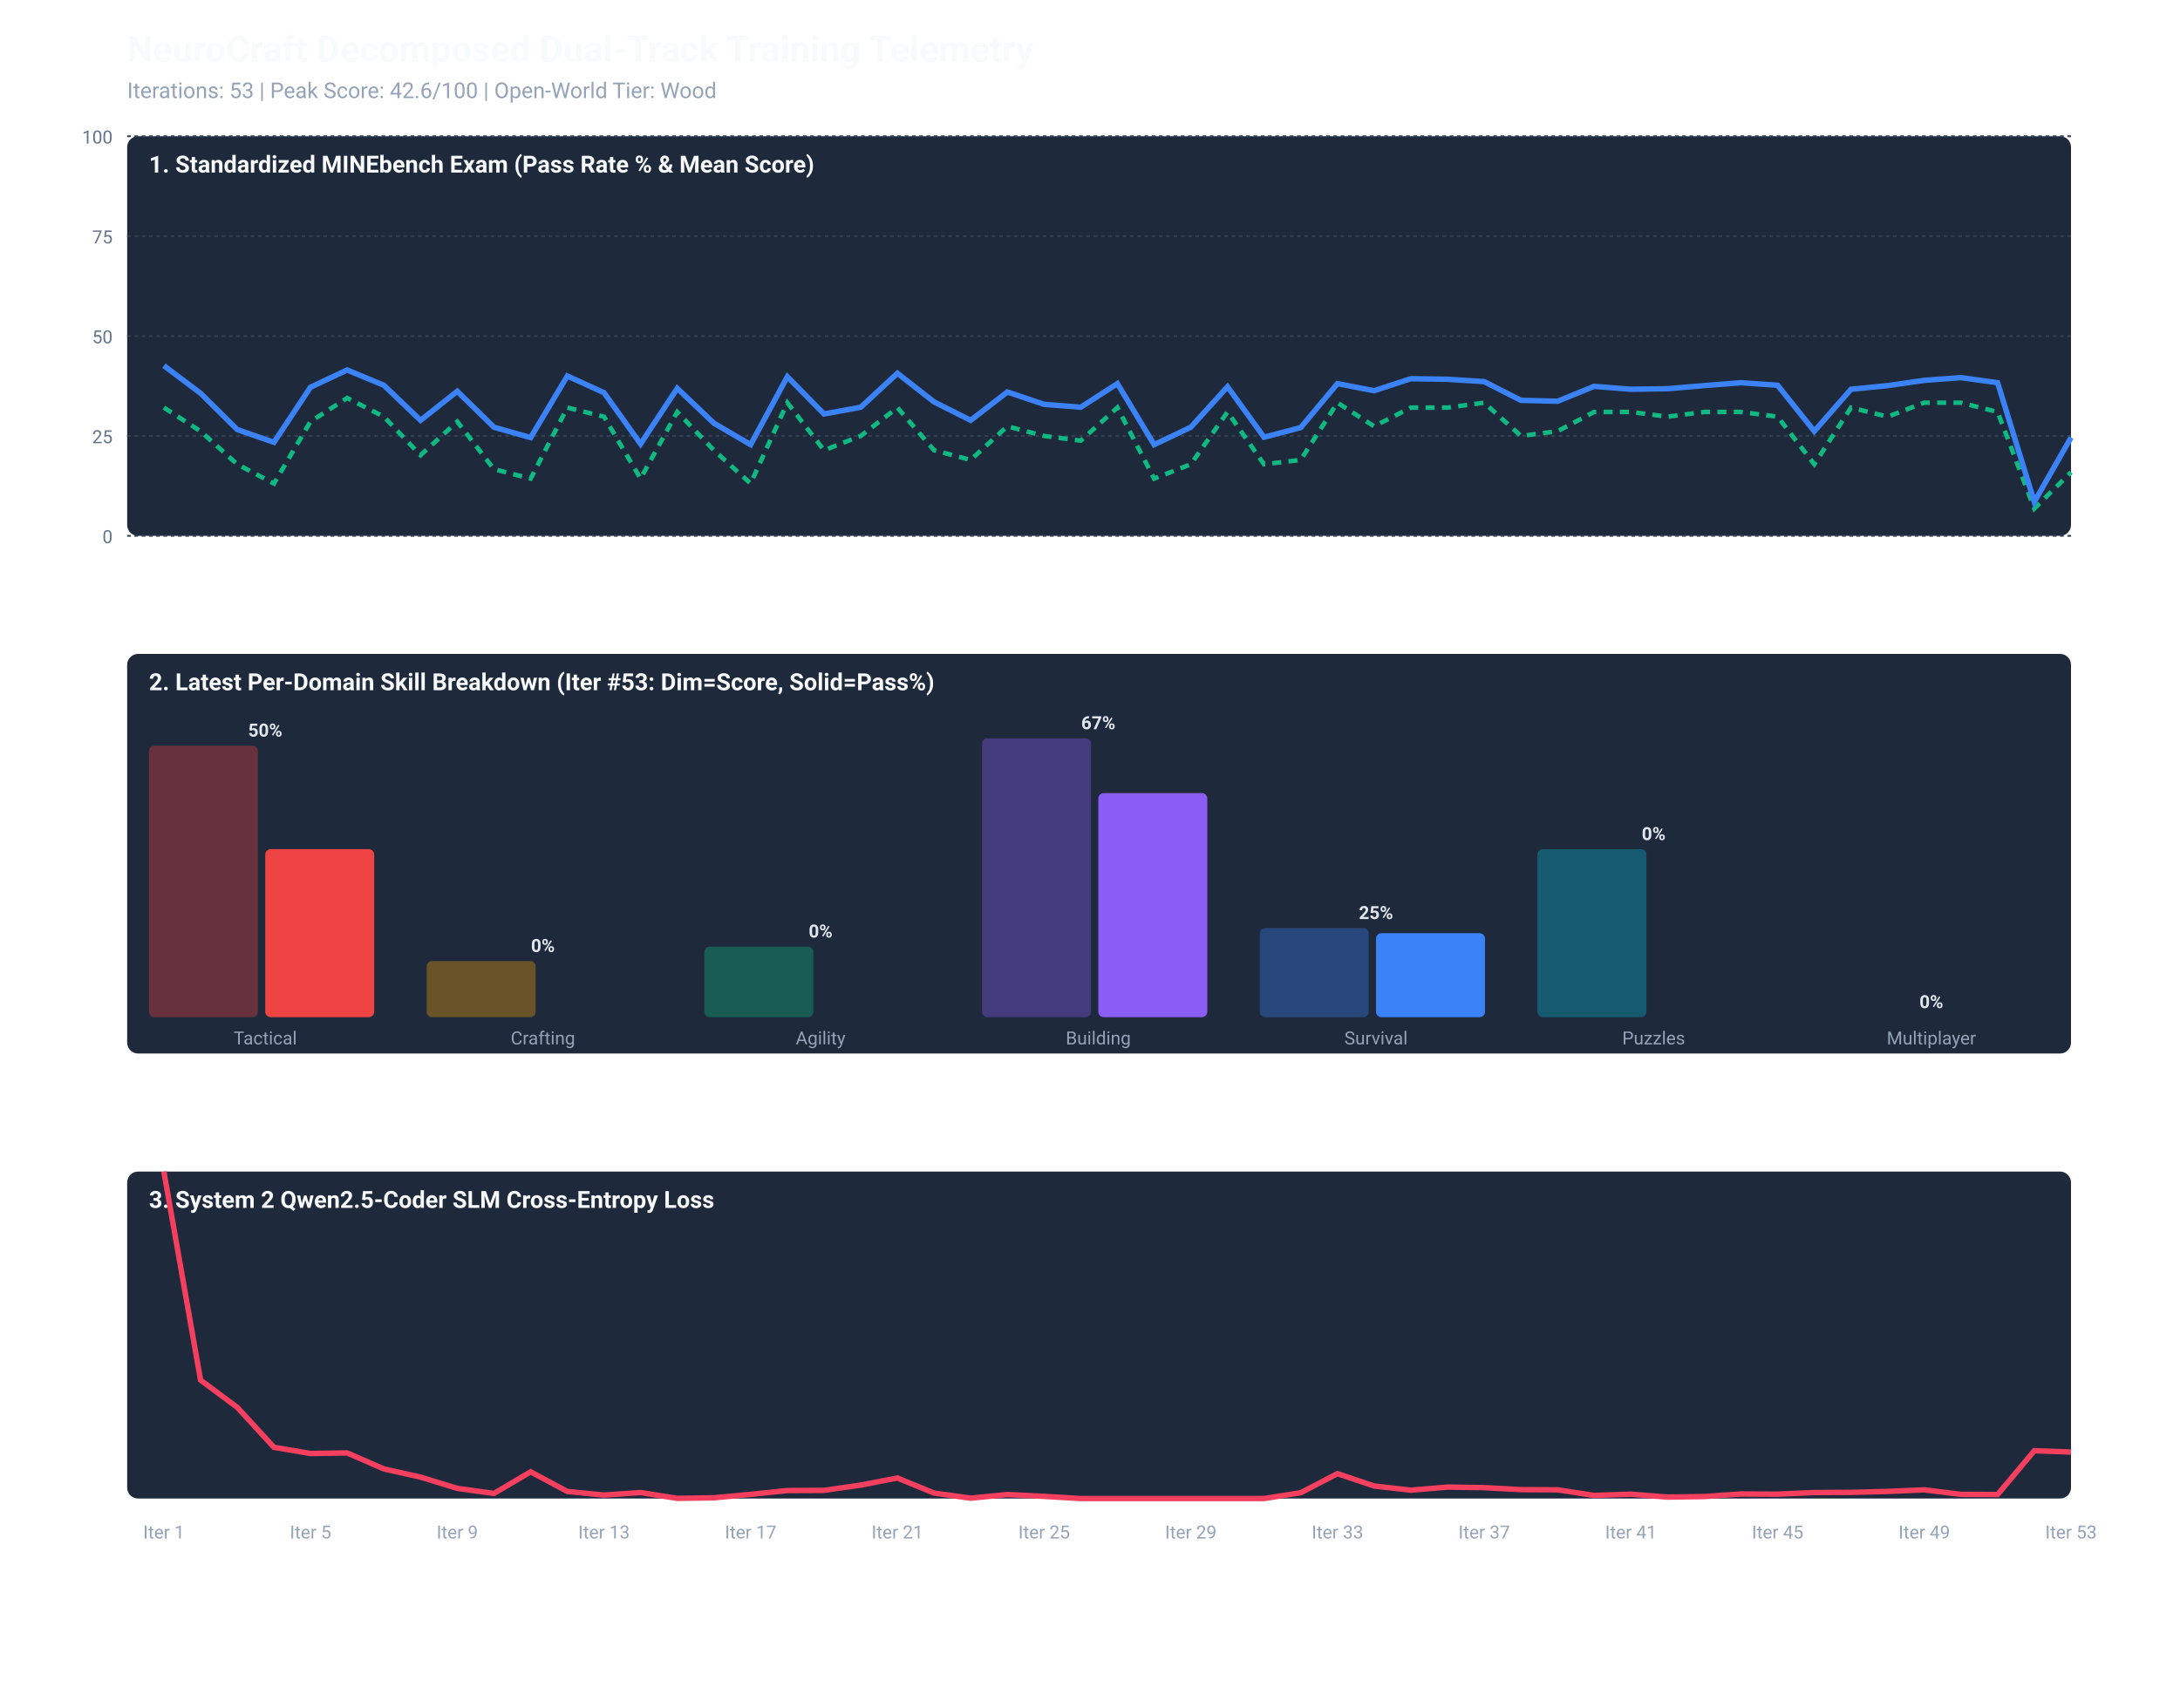
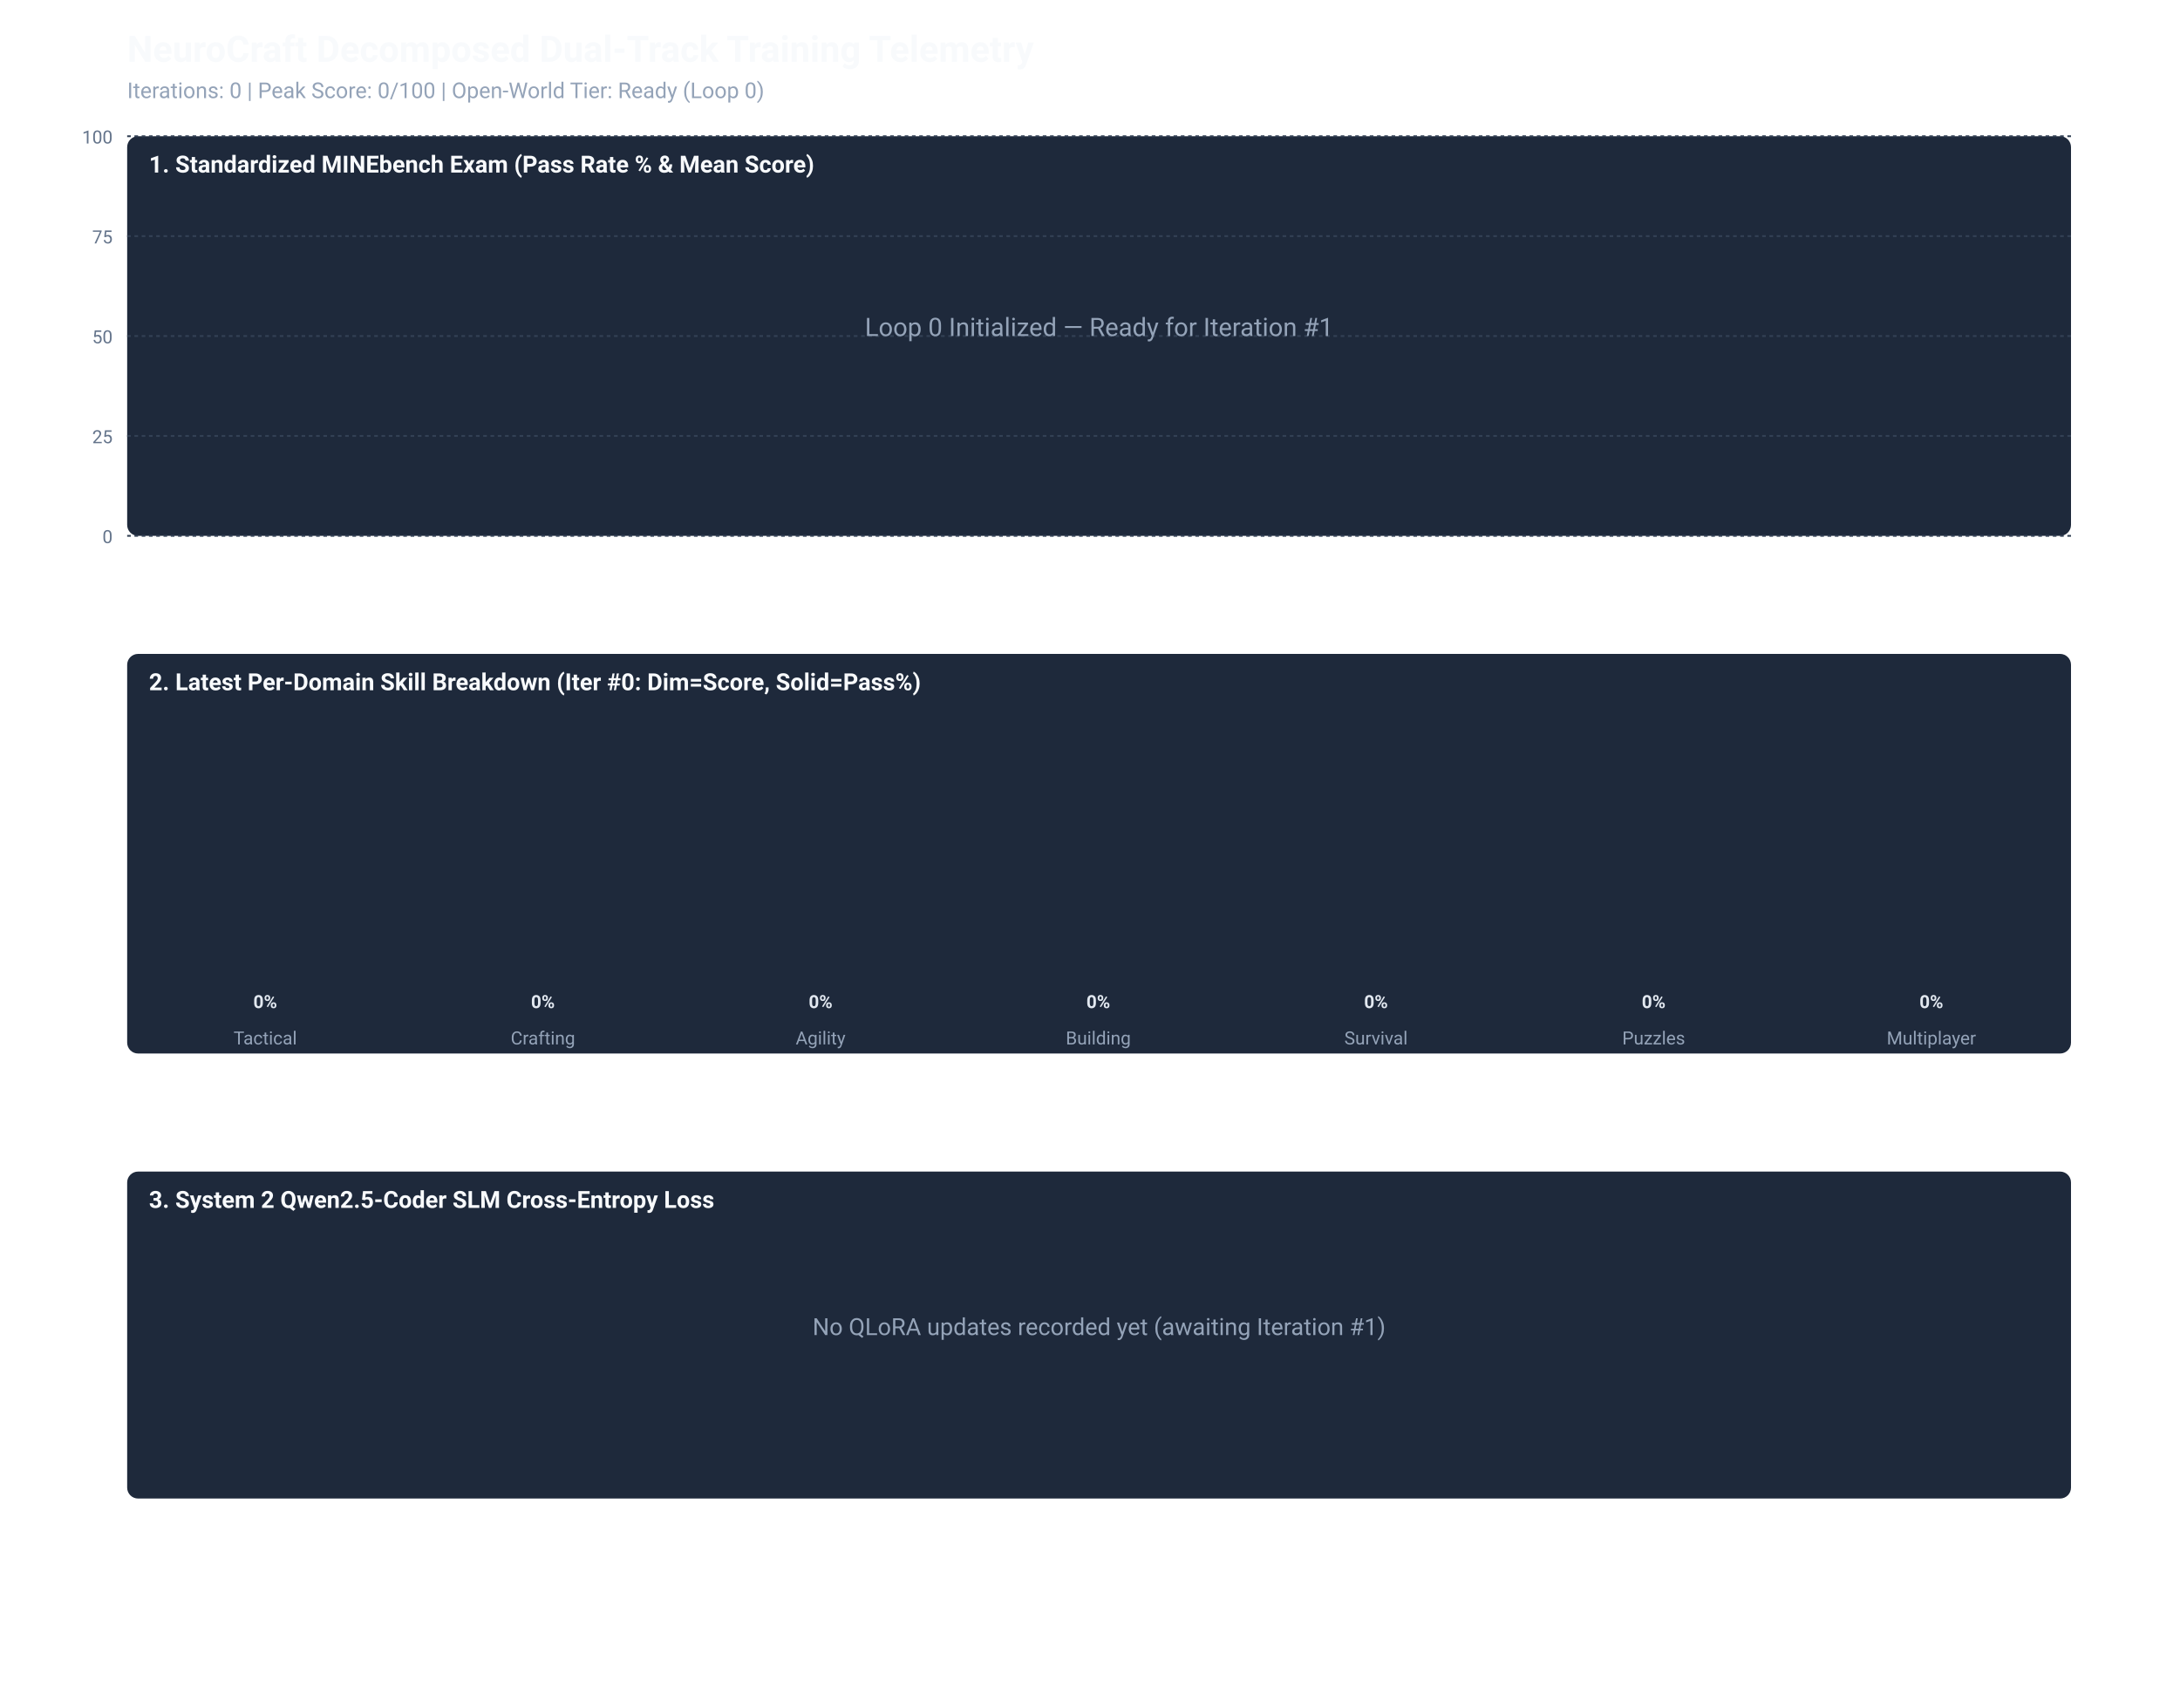
<svg xmlns="http://www.w3.org/2000/svg" viewBox="0 0 1200 940" width="1200" height="940" style="background-color: #0b1120; font-family: -apple-system, BlinkMacSystemFont, 'Segoe UI', Roboto, sans-serif;">
  <text x="70" y="34" fill="#f8fafc" font-size="20" font-weight="bold">NeuroCraft Decomposed Dual-Track Training Telemetry</text>
-   <text x="70" y="54" fill="#94a3b8" font-size="12">Iterations: 53 | Peak Score: 42.6/100 | Open-World Tier: Wood</text>
+   <text x="70" y="54" fill="#94a3b8" font-size="12">Iterations: 0 | Peak Score: 0/100 | Open-World Tier: Ready (Loop 0)</text>
  <rect x="70" y="75" width="1070" height="220" fill="#1e293b" rx="6" />
  <text x="82" y="95" fill="#f8fafc" font-size="13" font-weight="bold">1. Standardized MINEbench Exam (Pass Rate % &amp; Mean Score)</text>
  <line x1="70" y1="295" x2="1140" y2="295" stroke="#334155" stroke-width="1" stroke-dasharray="2,2" />
  <text x="62" y="299" fill="#64748b" font-size="10" text-anchor="end">0</text>
  <line x1="70" y1="240" x2="1140" y2="240" stroke="#334155" stroke-width="1" stroke-dasharray="2,2" />
  <text x="62" y="244" fill="#64748b" font-size="10" text-anchor="end">25</text>
  <line x1="70" y1="185" x2="1140" y2="185" stroke="#334155" stroke-width="1" stroke-dasharray="2,2" />
  <text x="62" y="189" fill="#64748b" font-size="10" text-anchor="end">50</text>
  <line x1="70" y1="130" x2="1140" y2="130" stroke="#334155" stroke-width="1" stroke-dasharray="2,2" />
  <text x="62" y="134" fill="#64748b" font-size="10" text-anchor="end">75</text>
  <line x1="70" y1="75" x2="1140" y2="75" stroke="#334155" stroke-width="1" stroke-dasharray="2,2" />
  <text x="62" y="79" fill="#64748b" font-size="10" text-anchor="end">100</text>
-   <path d="M 90.2 224.4 L 110.4 237.4 L 130.6 255.6 L 150.8 266.2 L 170.9 232.1 L 191.1 219.1 L 211.3 229.4 L 231.5 250.6 L 251.7 232.1 L 271.9 258.3 L 292.1 263.5 L 312.3 224.4 L 332.5 229.4 L 352.6 263.5 L 372.8 226.8 L 393.0 247.9 L 413.2 266.2 L 433.4 221.7 L 453.6 247.9 L 473.8 240.0 L 494.0 224.4 L 514.2 247.9 L 534.3 253.2 L 554.5 234.7 L 574.7 240.0 L 594.9 242.6 L 615.1 224.4 L 635.3 263.5 L 655.5 255.6 L 675.7 226.8 L 695.8 255.6 L 716.0 253.2 L 736.2 221.7 L 756.4 234.7 L 776.6 224.4 L 796.8 224.4 L 817.0 221.7 L 837.2 240.0 L 857.4 237.4 L 877.5 226.8 L 897.7 226.8 L 917.9 229.4 L 938.1 226.8 L 958.3 226.8 L 978.5 229.4 L 998.7 255.6 L 1018.9 224.4 L 1039.1 229.4 L 1059.2 221.7 L 1079.4 221.7 L 1099.6 226.8 L 1119.8 280.0 L 1140.0 260.0" fill="none" stroke="#10b981" stroke-width="2.5" stroke-dasharray="5,4" />
-   <path d="M 90.2 201.3 L 110.4 216.5 L 130.6 236.5 L 150.8 243.5 L 170.9 213.2 L 191.1 203.7 L 211.3 212.1 L 231.5 231.4 L 251.7 215.4 L 271.9 235.2 L 292.1 240.9 L 312.3 207.0 L 332.5 216.2 L 352.6 244.4 L 372.8 213.8 L 393.0 233.0 L 413.2 244.8 L 433.4 207.4 L 453.6 227.9 L 473.8 224.2 L 494.0 205.5 L 514.2 221.3 L 534.3 231.4 L 554.5 215.8 L 574.7 222.6 L 594.9 224.2 L 615.1 211.2 L 635.3 244.8 L 655.5 235.2 L 675.7 212.9 L 695.8 240.7 L 716.0 235.4 L 736.2 211.2 L 756.4 215.1 L 776.6 208.5 L 796.8 208.8 L 817.0 210.1 L 837.2 220.4 L 857.4 220.9 L 877.5 212.7 L 897.7 214.3 L 917.9 214.0 L 938.1 212.3 L 958.3 210.7 L 978.5 212.1 L 998.7 237.4 L 1018.9 214.3 L 1039.1 212.3 L 1059.2 209.4 L 1079.4 207.9 L 1099.6 210.7 L 1119.8 276.3 L 1140.0 240.9" fill="none" stroke="#3b82f6" stroke-width="3" />
+   <text x="605" y="185" fill="#94a3b8" font-size="14" text-anchor="middle">Loop 0 Initialized — Ready for Iteration #1</text>
  <rect x="70" y="360" width="1070" height="220" fill="#1e293b" rx="6" />
-   <text x="82" y="380" fill="#f8fafc" font-size="13" font-weight="bold">2. Latest Per-Domain Skill Breakdown (Iter #53: Dim=Score, Solid=Pass%)</text>
-   <rect x="82" y="410.52" width="60" height="149.48" fill="#ef4444" fill-opacity="0.35" rx="3" />
-   <rect x="146" y="467.5" width="60" height="92.5" fill="#ef4444" rx="3" />
-   <text x="146" y="405.52" fill="#e2e8f0" font-size="10" font-weight="bold" text-anchor="middle">50%</text>
+   <text x="82" y="380" fill="#f8fafc" font-size="13" font-weight="bold">2. Latest Per-Domain Skill Breakdown (Iter #0: Dim=Score, Solid=Pass%)</text>
+   <rect x="82" y="560" width="60" height="0" fill="#ef4444" fill-opacity="0.35" rx="3" />
+   <rect x="146" y="560" width="60" height="0" fill="#ef4444" rx="3" />
+   <text x="146" y="555" fill="#e2e8f0" font-size="10" font-weight="bold" text-anchor="middle">0%</text>
  <text x="146" y="575" fill="#94a3b8" font-size="10" text-anchor="middle">Tactical</text>
-   <rect x="234.857" y="529.105" width="60" height="30.895" fill="#f59e0b" fill-opacity="0.35" rx="3" />
+   <rect x="234.857" y="560" width="60" height="0" fill="#f59e0b" fill-opacity="0.35" rx="3" />
  <rect x="298.857" y="560" width="60" height="0" fill="#f59e0b" rx="3" />
-   <text x="298.857" y="524.105" fill="#e2e8f0" font-size="10" font-weight="bold" text-anchor="middle">0%</text>
+   <text x="298.857" y="555" fill="#e2e8f0" font-size="10" font-weight="bold" text-anchor="middle">0%</text>
  <text x="298.857" y="575" fill="#94a3b8" font-size="10" text-anchor="middle">Crafting</text>
-   <rect x="387.714" y="521.15" width="60" height="38.85" fill="#10b981" fill-opacity="0.35" rx="3" />
+   <rect x="387.714" y="560" width="60" height="0" fill="#10b981" fill-opacity="0.35" rx="3" />
  <rect x="451.714" y="560" width="60" height="0" fill="#10b981" rx="3" />
-   <text x="451.714" y="516.15" fill="#e2e8f0" font-size="10" font-weight="bold" text-anchor="middle">0%</text>
+   <text x="451.714" y="555" fill="#e2e8f0" font-size="10" font-weight="bold" text-anchor="middle">0%</text>
  <text x="451.714" y="575" fill="#94a3b8" font-size="10" text-anchor="middle">Agility</text>
-   <rect x="540.571" y="406.45" width="60" height="153.55" fill="#8b5cf6" fill-opacity="0.35" rx="3" />
-   <rect x="604.571" y="436.605" width="60" height="123.395" fill="#8b5cf6" rx="3" />
-   <text x="604.571" y="401.45" fill="#e2e8f0" font-size="10" font-weight="bold" text-anchor="middle">67%</text>
+   <rect x="540.571" y="560" width="60" height="0" fill="#8b5cf6" fill-opacity="0.35" rx="3" />
+   <rect x="604.571" y="560" width="60" height="0" fill="#8b5cf6" rx="3" />
+   <text x="604.571" y="555" fill="#e2e8f0" font-size="10" font-weight="bold" text-anchor="middle">0%</text>
  <text x="604.571" y="575" fill="#94a3b8" font-size="10" text-anchor="middle">Building</text>
-   <rect x="693.429" y="510.975" width="60" height="49.025" fill="#3b82f6" fill-opacity="0.35" rx="3" />
-   <rect x="757.429" y="513.75" width="60" height="46.25" fill="#3b82f6" rx="3" />
-   <text x="757.429" y="505.975" fill="#e2e8f0" font-size="10" font-weight="bold" text-anchor="middle">25%</text>
+   <rect x="693.429" y="560" width="60" height="0" fill="#3b82f6" fill-opacity="0.35" rx="3" />
+   <rect x="757.429" y="560" width="60" height="0" fill="#3b82f6" rx="3" />
+   <text x="757.429" y="555" fill="#e2e8f0" font-size="10" font-weight="bold" text-anchor="middle">0%</text>
  <text x="757.429" y="575" fill="#94a3b8" font-size="10" text-anchor="middle">Survival</text>
-   <rect x="846.286" y="467.5" width="60" height="92.5" fill="#06b6d4" fill-opacity="0.35" rx="3" />
+   <rect x="846.286" y="560" width="60" height="0" fill="#06b6d4" fill-opacity="0.35" rx="3" />
  <rect x="910.286" y="560" width="60" height="0" fill="#06b6d4" rx="3" />
-   <text x="910.286" y="462.5" fill="#e2e8f0" font-size="10" font-weight="bold" text-anchor="middle">0%</text>
+   <text x="910.286" y="555" fill="#e2e8f0" font-size="10" font-weight="bold" text-anchor="middle">0%</text>
  <text x="910.286" y="575" fill="#94a3b8" font-size="10" text-anchor="middle">Puzzles</text>
  <rect x="999.143" y="560" width="60" height="0" fill="#ec4899" fill-opacity="0.35" rx="3" />
  <rect x="1063.143" y="560" width="60" height="0" fill="#ec4899" rx="3" />
  <text x="1063.143" y="555" fill="#e2e8f0" font-size="10" font-weight="bold" text-anchor="middle">0%</text>
  <text x="1063.143" y="575" fill="#94a3b8" font-size="10" text-anchor="middle">Multiplayer</text>
  <rect x="70" y="645" width="1070" height="180" fill="#1e293b" rx="6" />
  <text x="82" y="665" fill="#f8fafc" font-size="13" font-weight="bold">3. System 2 Qwen2.5-Coder SLM Cross-Entropy Loss</text>
-   <path d="M 90.2 645.0 L 110.4 759.8 L 130.6 774.8 L 150.8 796.8 L 170.9 800.2 L 191.1 799.9 L 211.3 808.7 L 231.5 813.2 L 251.7 819.4 L 271.9 822.2 L 292.1 810.3 L 312.3 821.1 L 332.5 823.1 L 352.6 821.7 L 372.8 824.9 L 393.0 824.6 L 413.2 822.7 L 433.4 820.6 L 453.6 820.5 L 473.8 817.6 L 494.0 813.7 L 514.2 822.0 L 534.3 824.8 L 554.5 822.8 L 574.7 823.8 L 594.9 825.0 L 615.1 825.0 L 635.3 825.0 L 655.5 825.0 L 675.7 825.0 L 695.8 825.0 L 716.0 821.8 L 736.2 811.3 L 756.4 818.1 L 776.6 820.4 L 796.8 818.7 L 817.0 819.0 L 837.2 820.1 L 857.4 820.2 L 877.5 823.3 L 897.7 822.6 L 917.9 824.2 L 938.1 823.9 L 958.3 822.5 L 978.5 822.6 L 998.7 821.7 L 1018.9 821.6 L 1039.1 821.1 L 1059.2 820.2 L 1079.4 822.7 L 1099.6 822.8 L 1119.8 798.7 L 1140.0 799.4" fill="none" stroke="#f43f5e" stroke-width="3" />
-   <text x="90.189" y="847" fill="#94a3b8" font-size="10" text-anchor="middle">Iter 1</text>
-   <text x="170.943" y="847" fill="#94a3b8" font-size="10" text-anchor="middle">Iter 5</text>
-   <text x="251.698" y="847" fill="#94a3b8" font-size="10" text-anchor="middle">Iter 9</text>
-   <text x="332.453" y="847" fill="#94a3b8" font-size="10" text-anchor="middle">Iter 13</text>
-   <text x="413.208" y="847" fill="#94a3b8" font-size="10" text-anchor="middle">Iter 17</text>
-   <text x="493.962" y="847" fill="#94a3b8" font-size="10" text-anchor="middle">Iter 21</text>
-   <text x="574.717" y="847" fill="#94a3b8" font-size="10" text-anchor="middle">Iter 25</text>
-   <text x="655.472" y="847" fill="#94a3b8" font-size="10" text-anchor="middle">Iter 29</text>
-   <text x="736.226" y="847" fill="#94a3b8" font-size="10" text-anchor="middle">Iter 33</text>
-   <text x="816.981" y="847" fill="#94a3b8" font-size="10" text-anchor="middle">Iter 37</text>
-   <text x="897.736" y="847" fill="#94a3b8" font-size="10" text-anchor="middle">Iter 41</text>
-   <text x="978.491" y="847" fill="#94a3b8" font-size="10" text-anchor="middle">Iter 45</text>
-   <text x="1059.245" y="847" fill="#94a3b8" font-size="10" text-anchor="middle">Iter 49</text>
-   <text x="1140" y="847" fill="#94a3b8" font-size="10" text-anchor="middle">Iter 53</text>
+   <text x="605" y="735" fill="#94a3b8" font-size="13" text-anchor="middle">No QLoRA updates recorded yet (awaiting Iteration #1)</text>
</svg>
